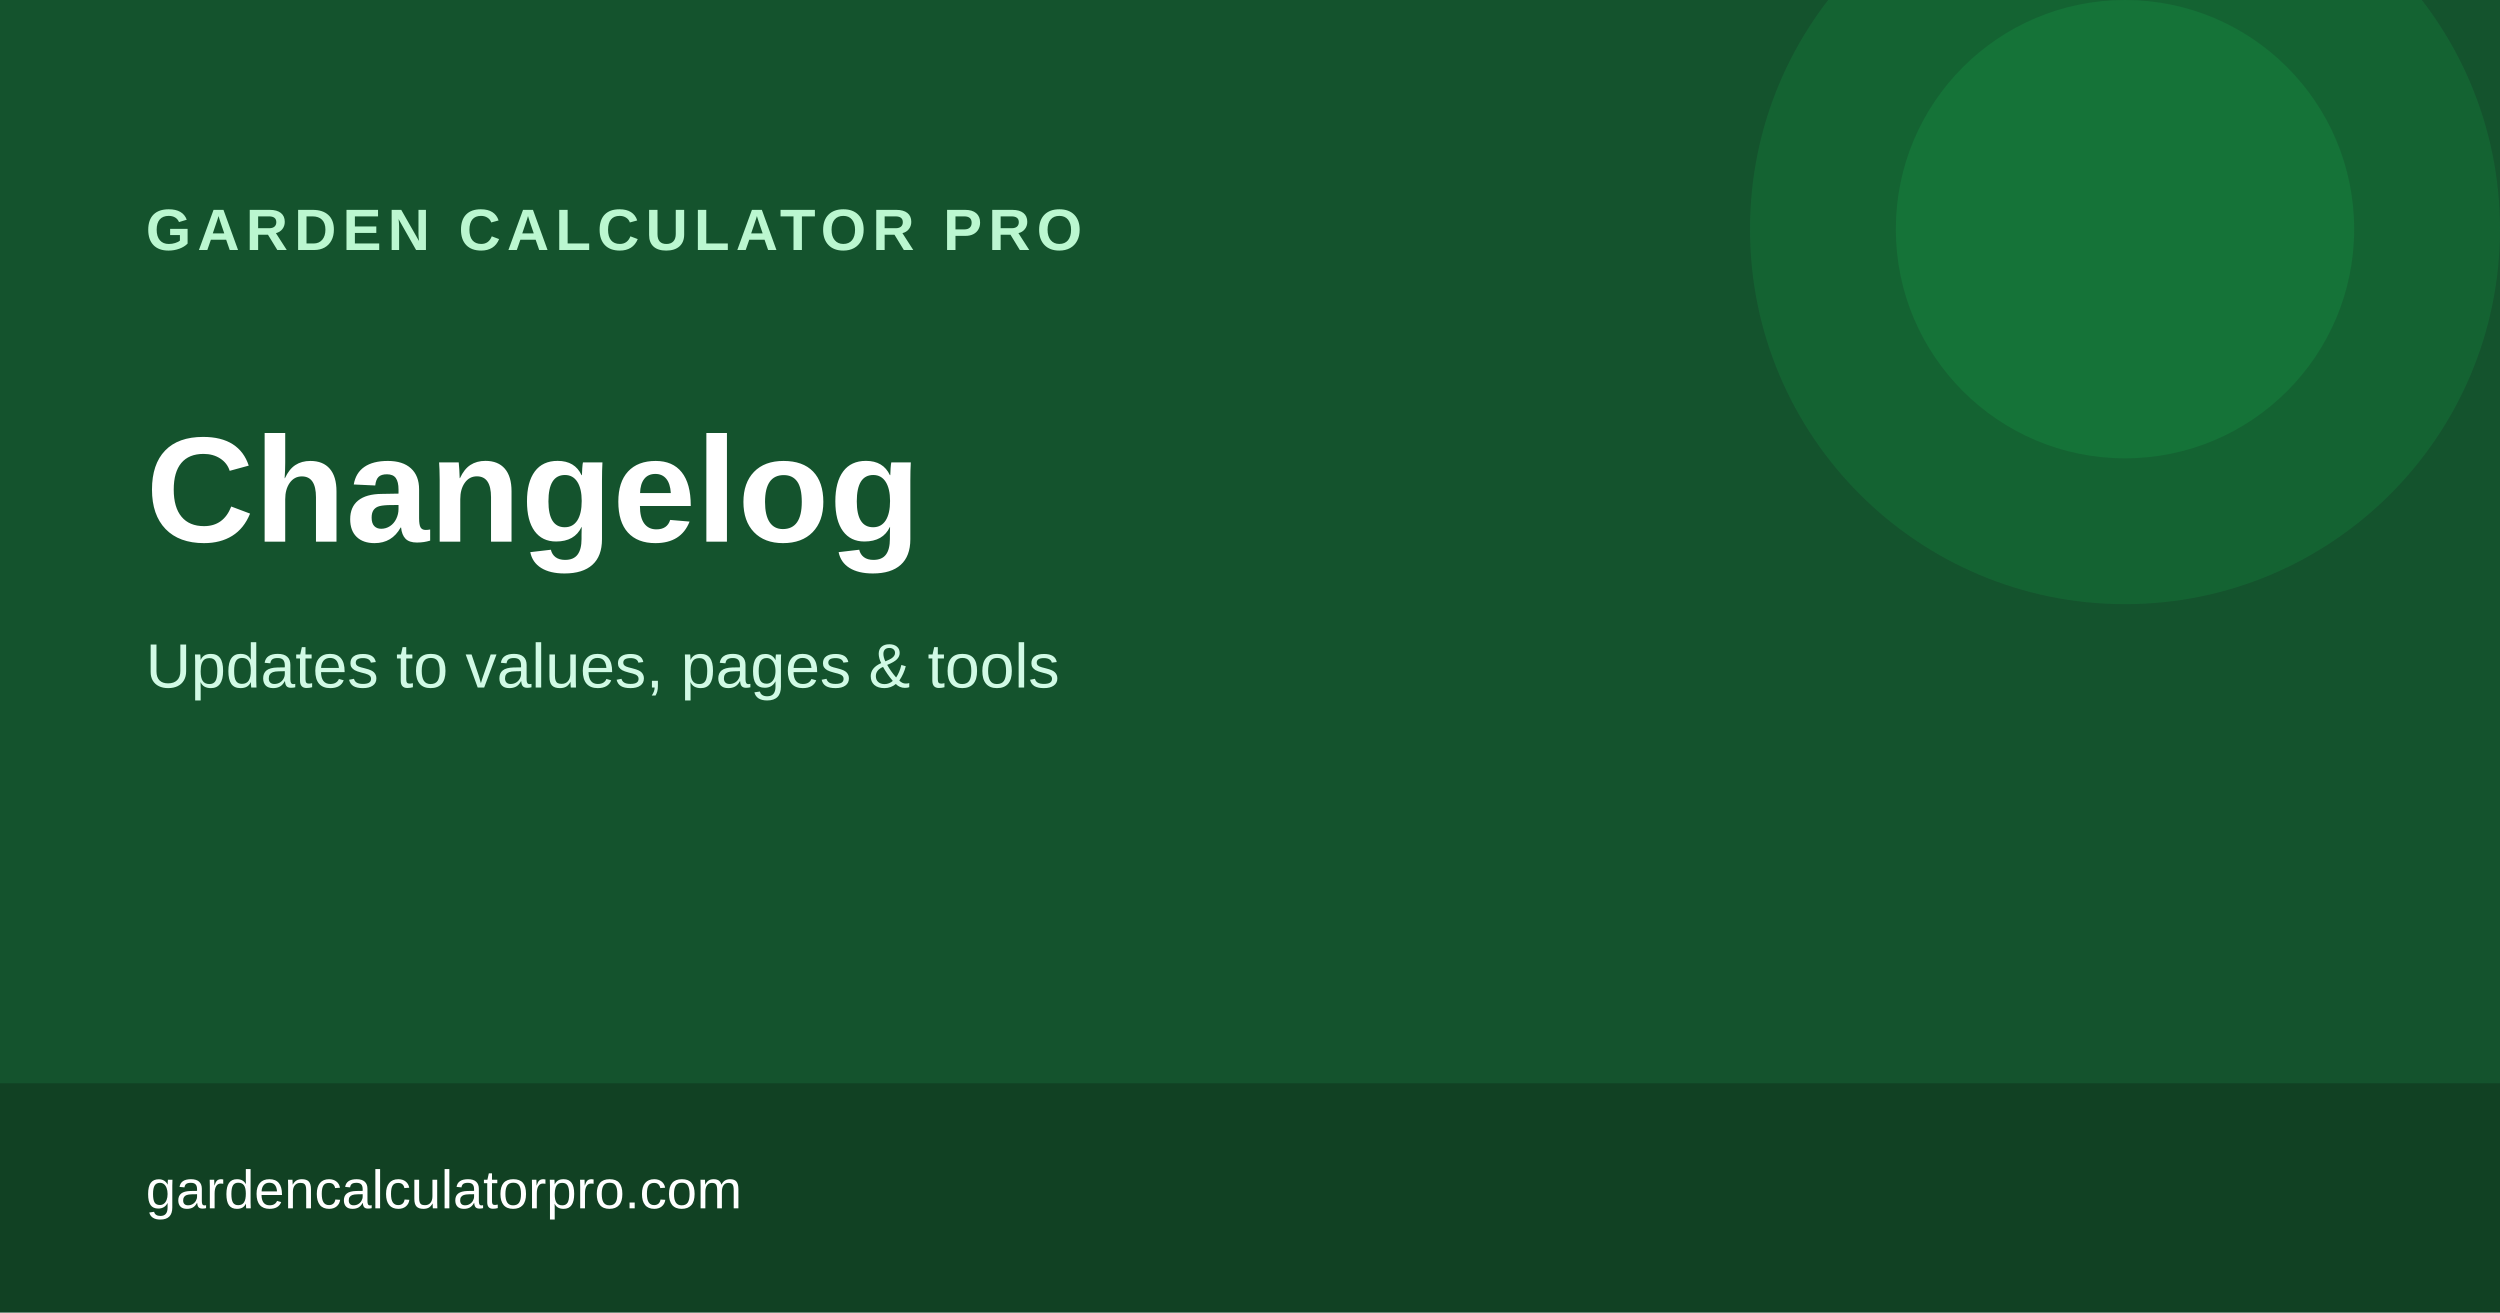
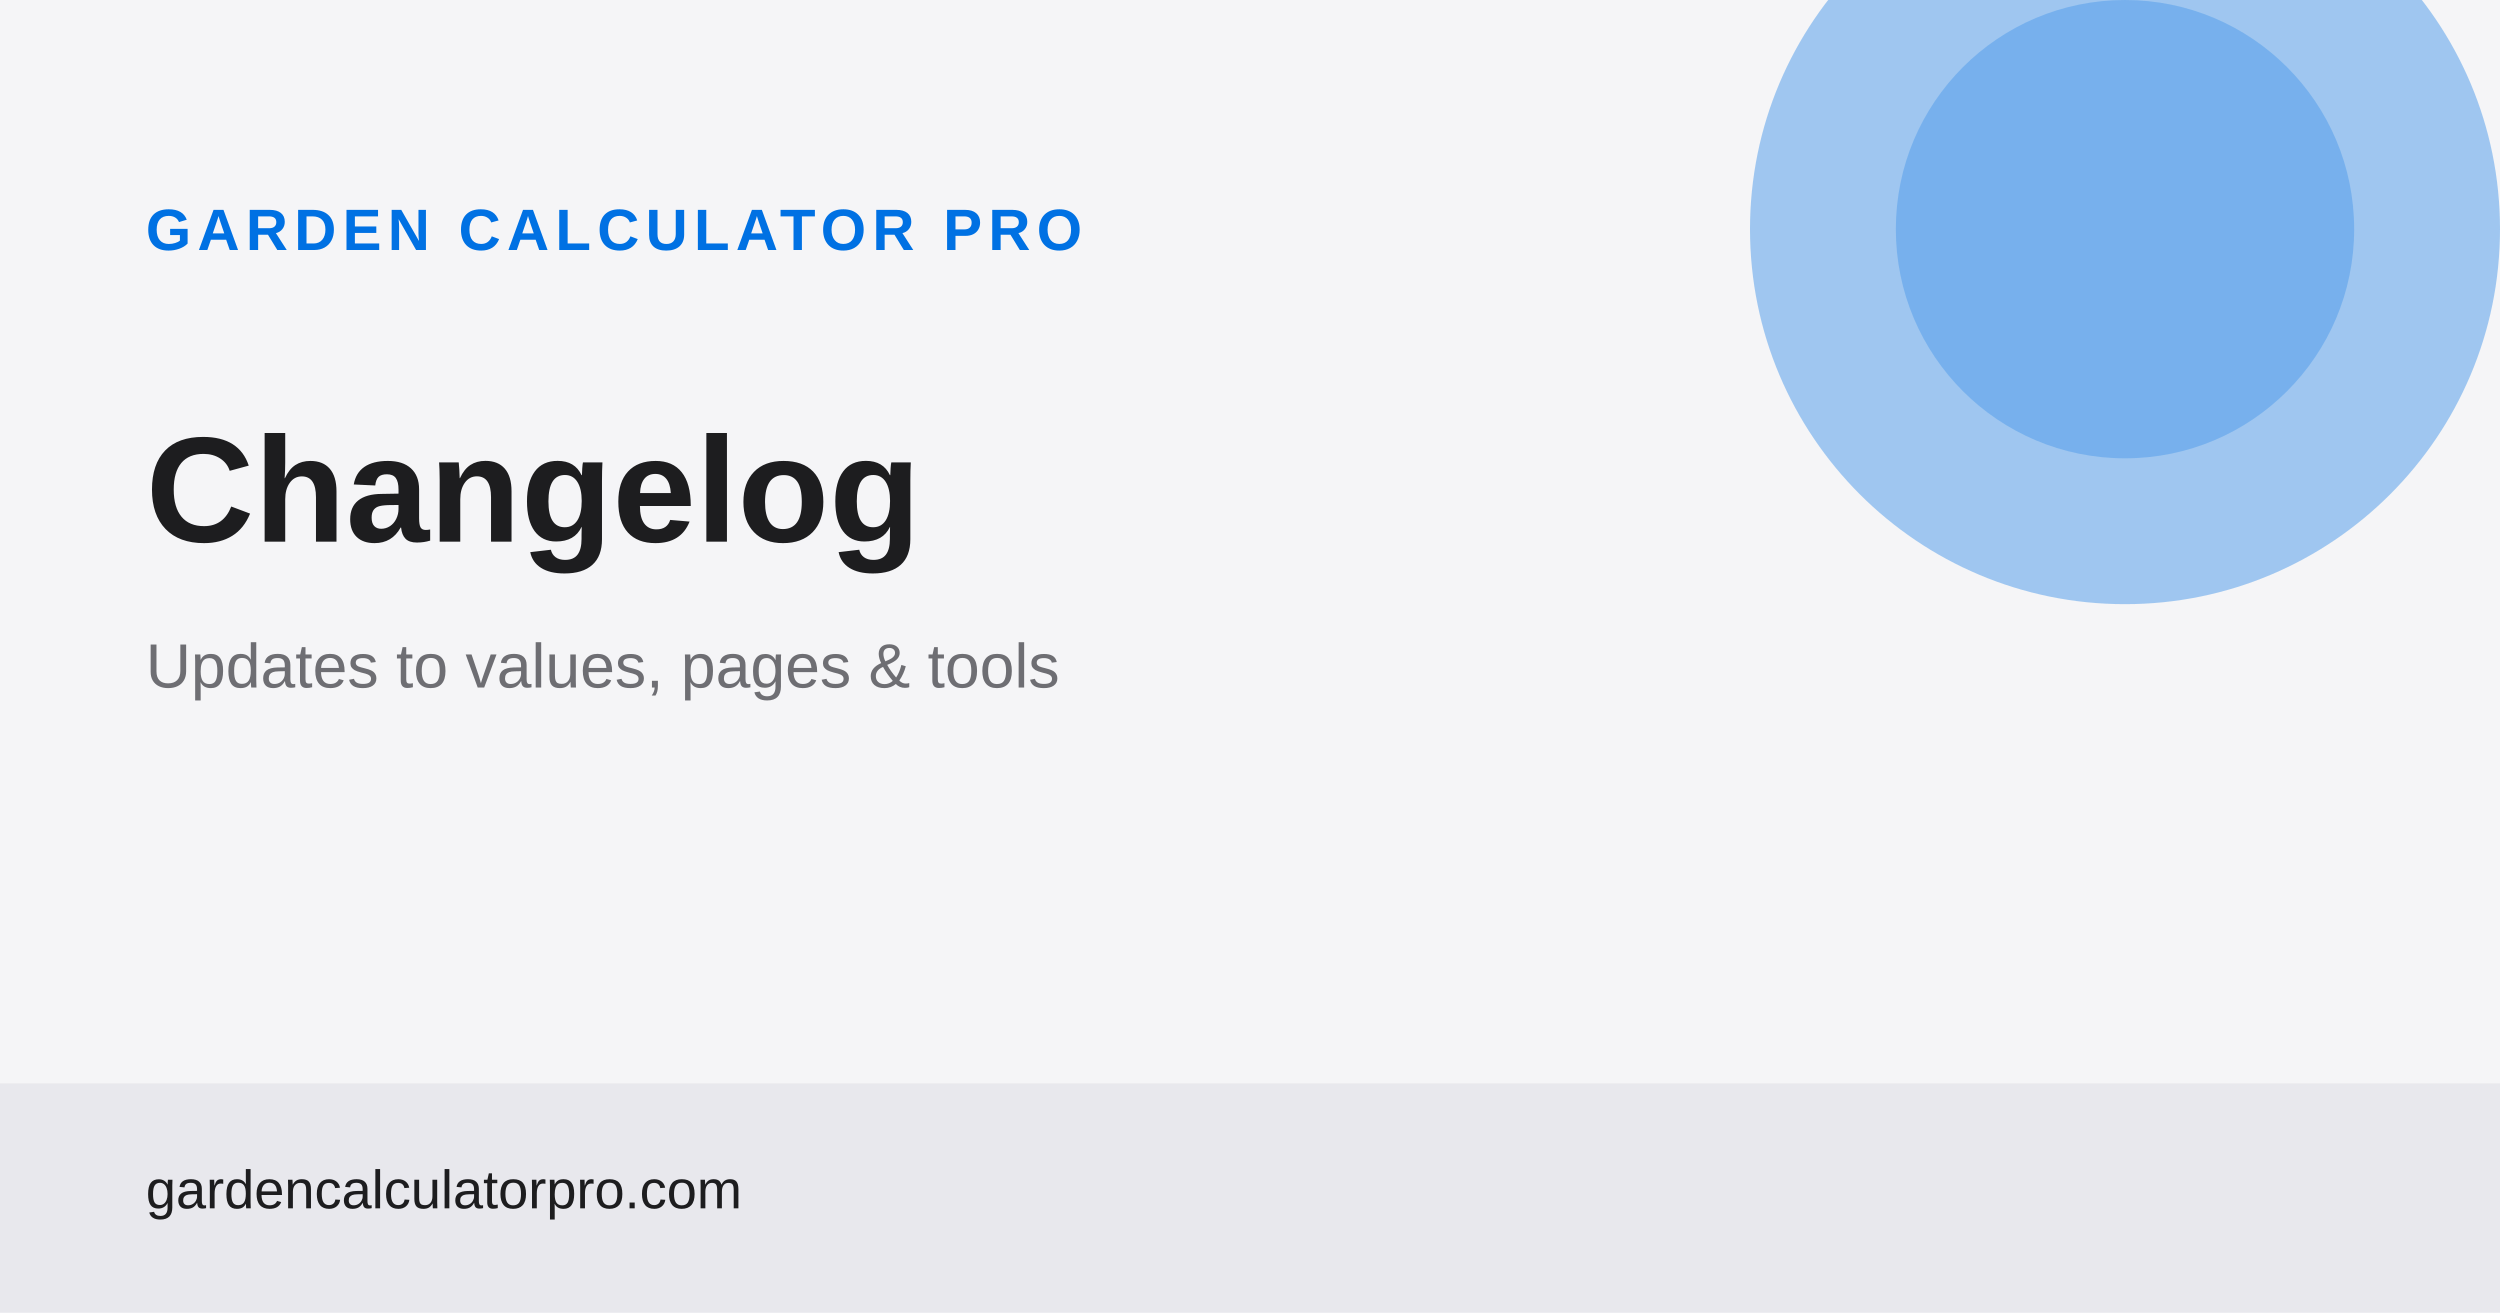
<svg xmlns="http://www.w3.org/2000/svg" width="1200" height="630" viewBox="0 0 1200 630" role="img" aria-label="Changelog">
-   <rect width="1200" height="630" fill="#14532d" />
-   <circle cx="1020" cy="110" r="180" fill="#15803d" opacity="0.35" />
-   <circle cx="1020" cy="110" r="110" fill="#16a34a" opacity="0.25" />
-   <rect x="0" y="520" width="1200" height="110" fill="#0b1f12" opacity="0.35" />
-   <text x="70" y="120" font-family="Arial, Helvetica, sans-serif" font-size="28" font-weight="700" letter-spacing="3" fill="#bbf7d0">GARDEN CALCULATOR PRO</text>
-   <text x="70" y="260" font-family="Arial, Helvetica, sans-serif" font-size="72" font-weight="800" fill="#ffffff">Changelog</text>
-   <text x="70" y="330" font-family="Arial, Helvetica, sans-serif" font-size="30" fill="#d1fae5">Updates to values, pages &amp; tools</text>
-   <text x="70" y="580" font-family="Arial, Helvetica, sans-serif" font-size="26" fill="#ffffff">gardencalculatorpro.com</text>
+   <rect width="1200" height="630" fill="#f5f5f7" />
+   <circle cx="1020" cy="110" r="180" fill="#0071e3" opacity="0.35" />
+   <circle cx="1020" cy="110" r="110" fill="#0071e3" opacity="0.25" />
+   <rect x="0" y="520" width="1200" height="110" fill="#e8e8ed" />
+   <text x="70" y="120" font-family="Arial, Helvetica, sans-serif" font-size="28" font-weight="700" letter-spacing="3" fill="#0071e3">GARDEN CALCULATOR PRO</text>
+   <text x="70" y="260" font-family="Arial, Helvetica, sans-serif" font-size="72" font-weight="800" fill="#1d1d1f">Changelog</text>
+   <text x="70" y="330" font-family="Arial, Helvetica, sans-serif" font-size="30" fill="#6e6e73">Updates to values, pages &amp; tools</text>
+   <text x="70" y="580" font-family="Arial, Helvetica, sans-serif" font-size="26" fill="#1d1d1f">gardencalculatorpro.com</text>
</svg>
